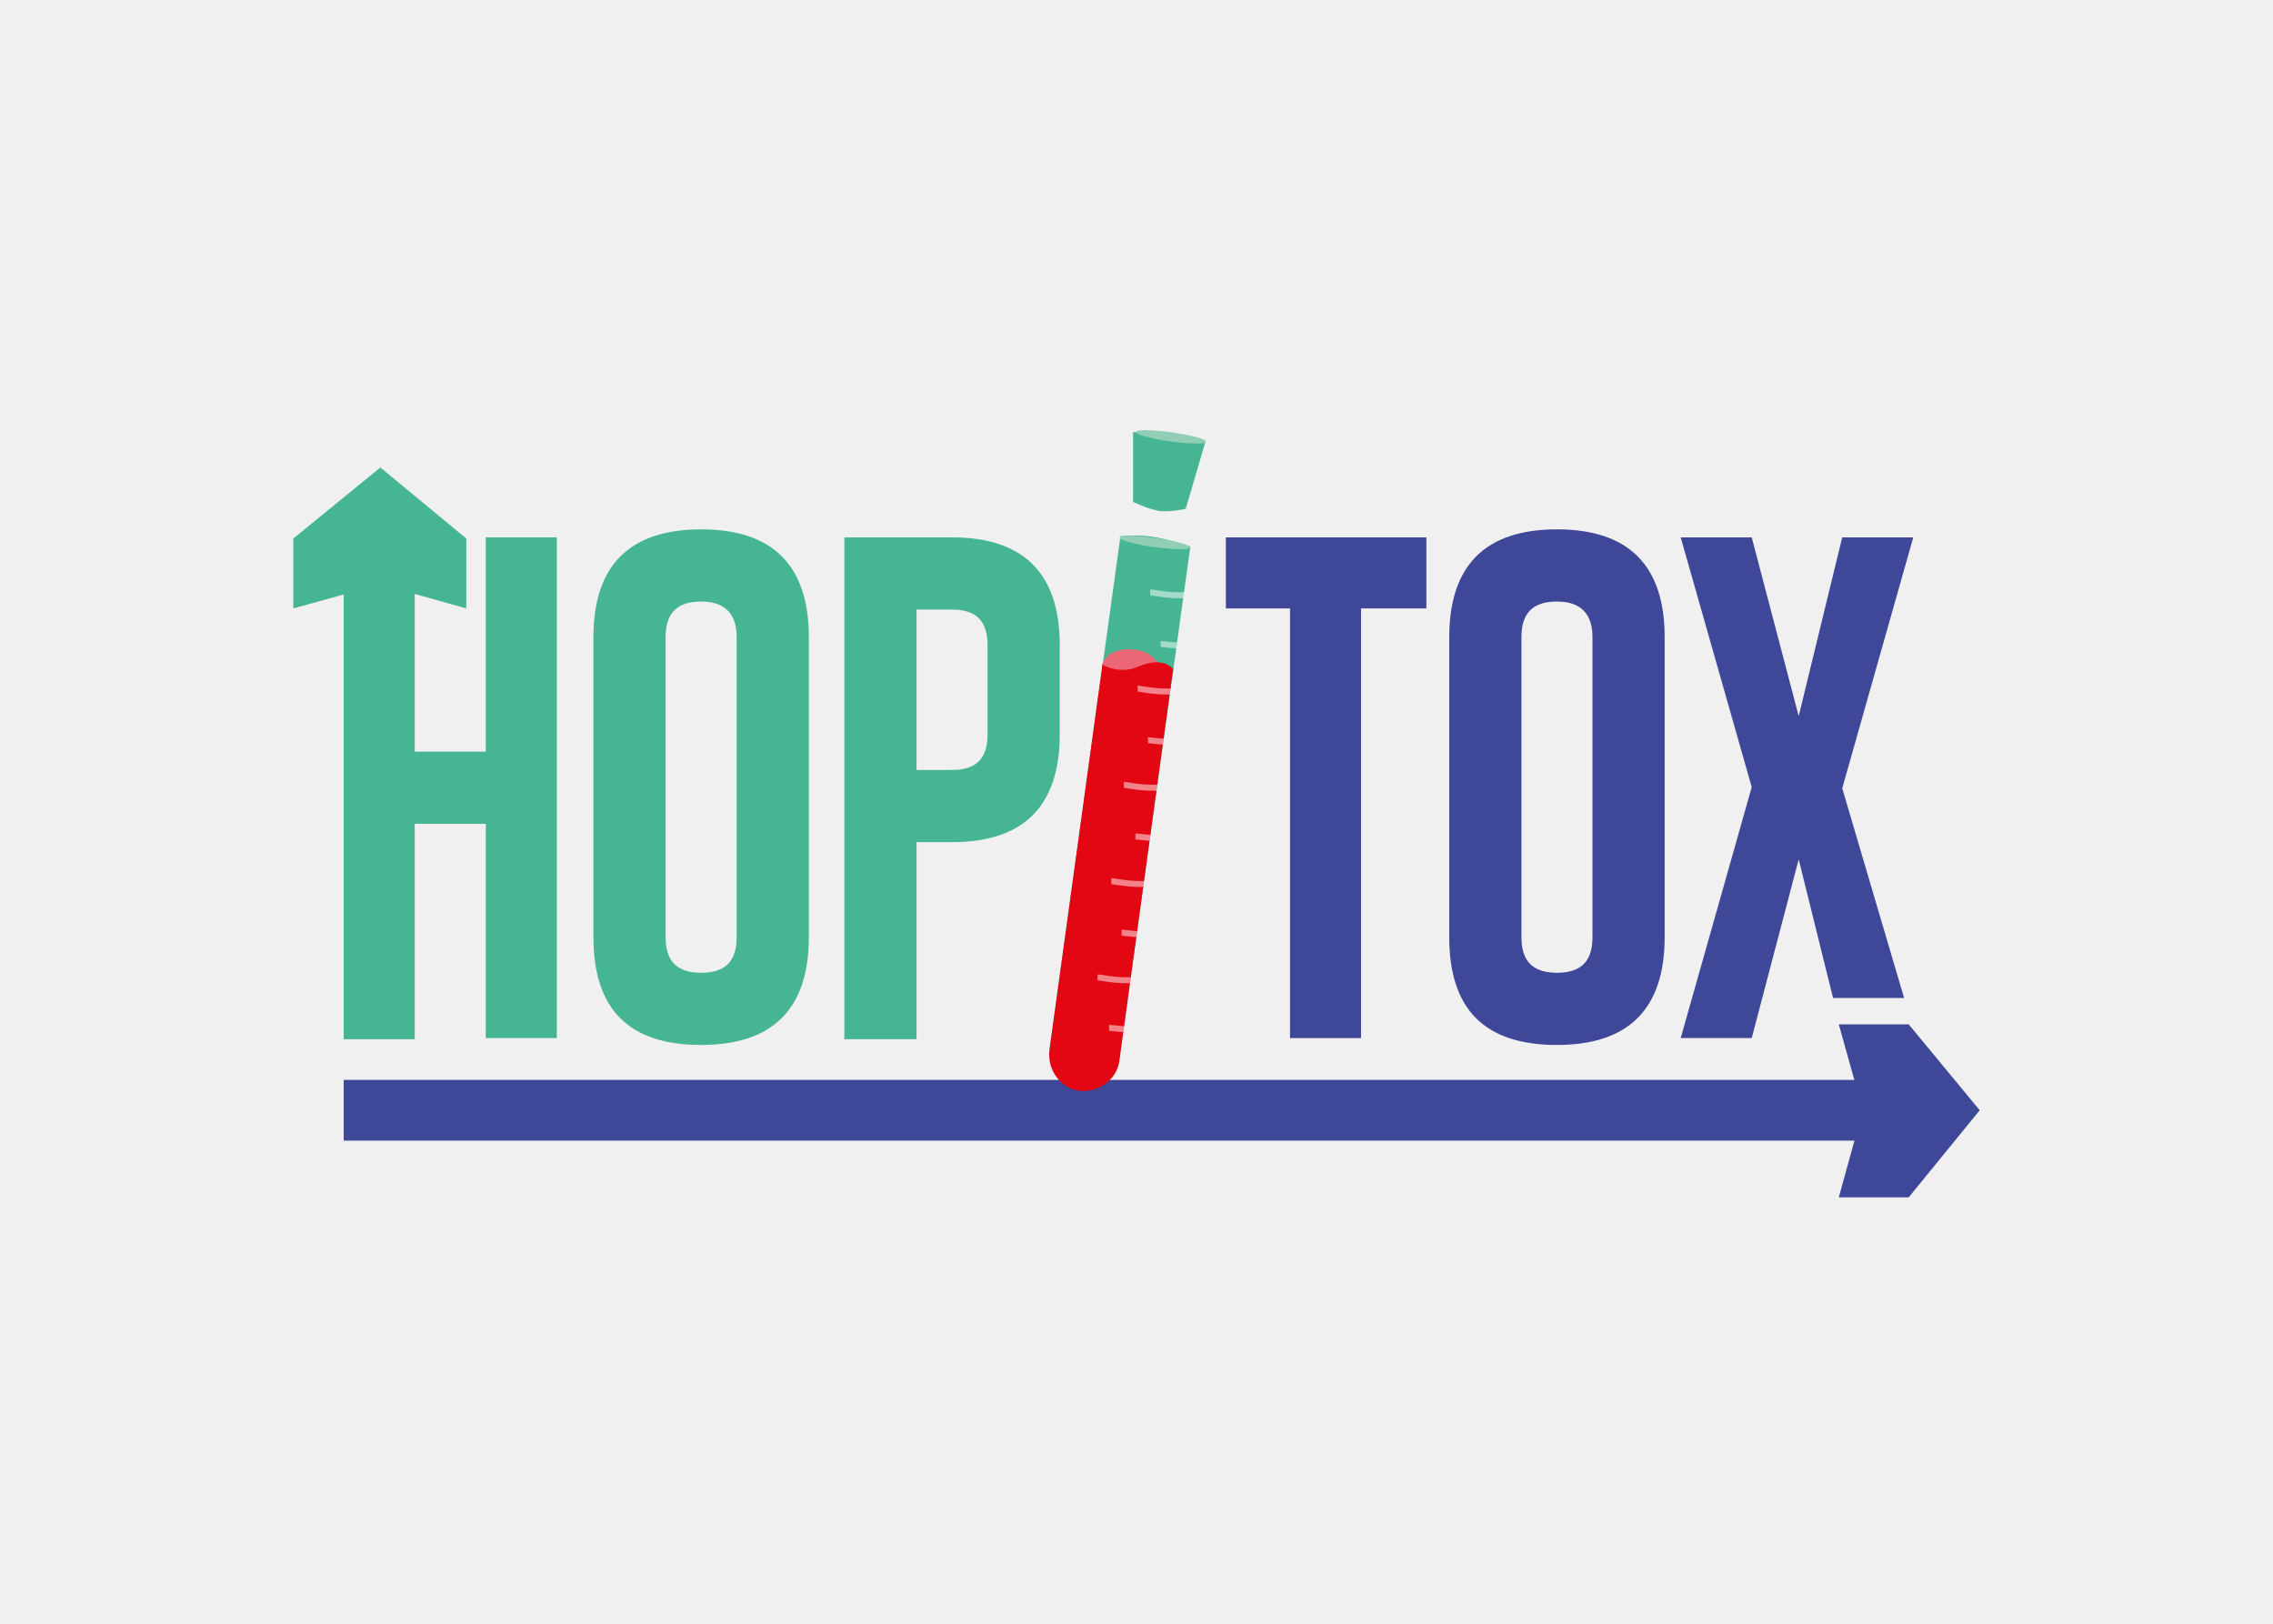
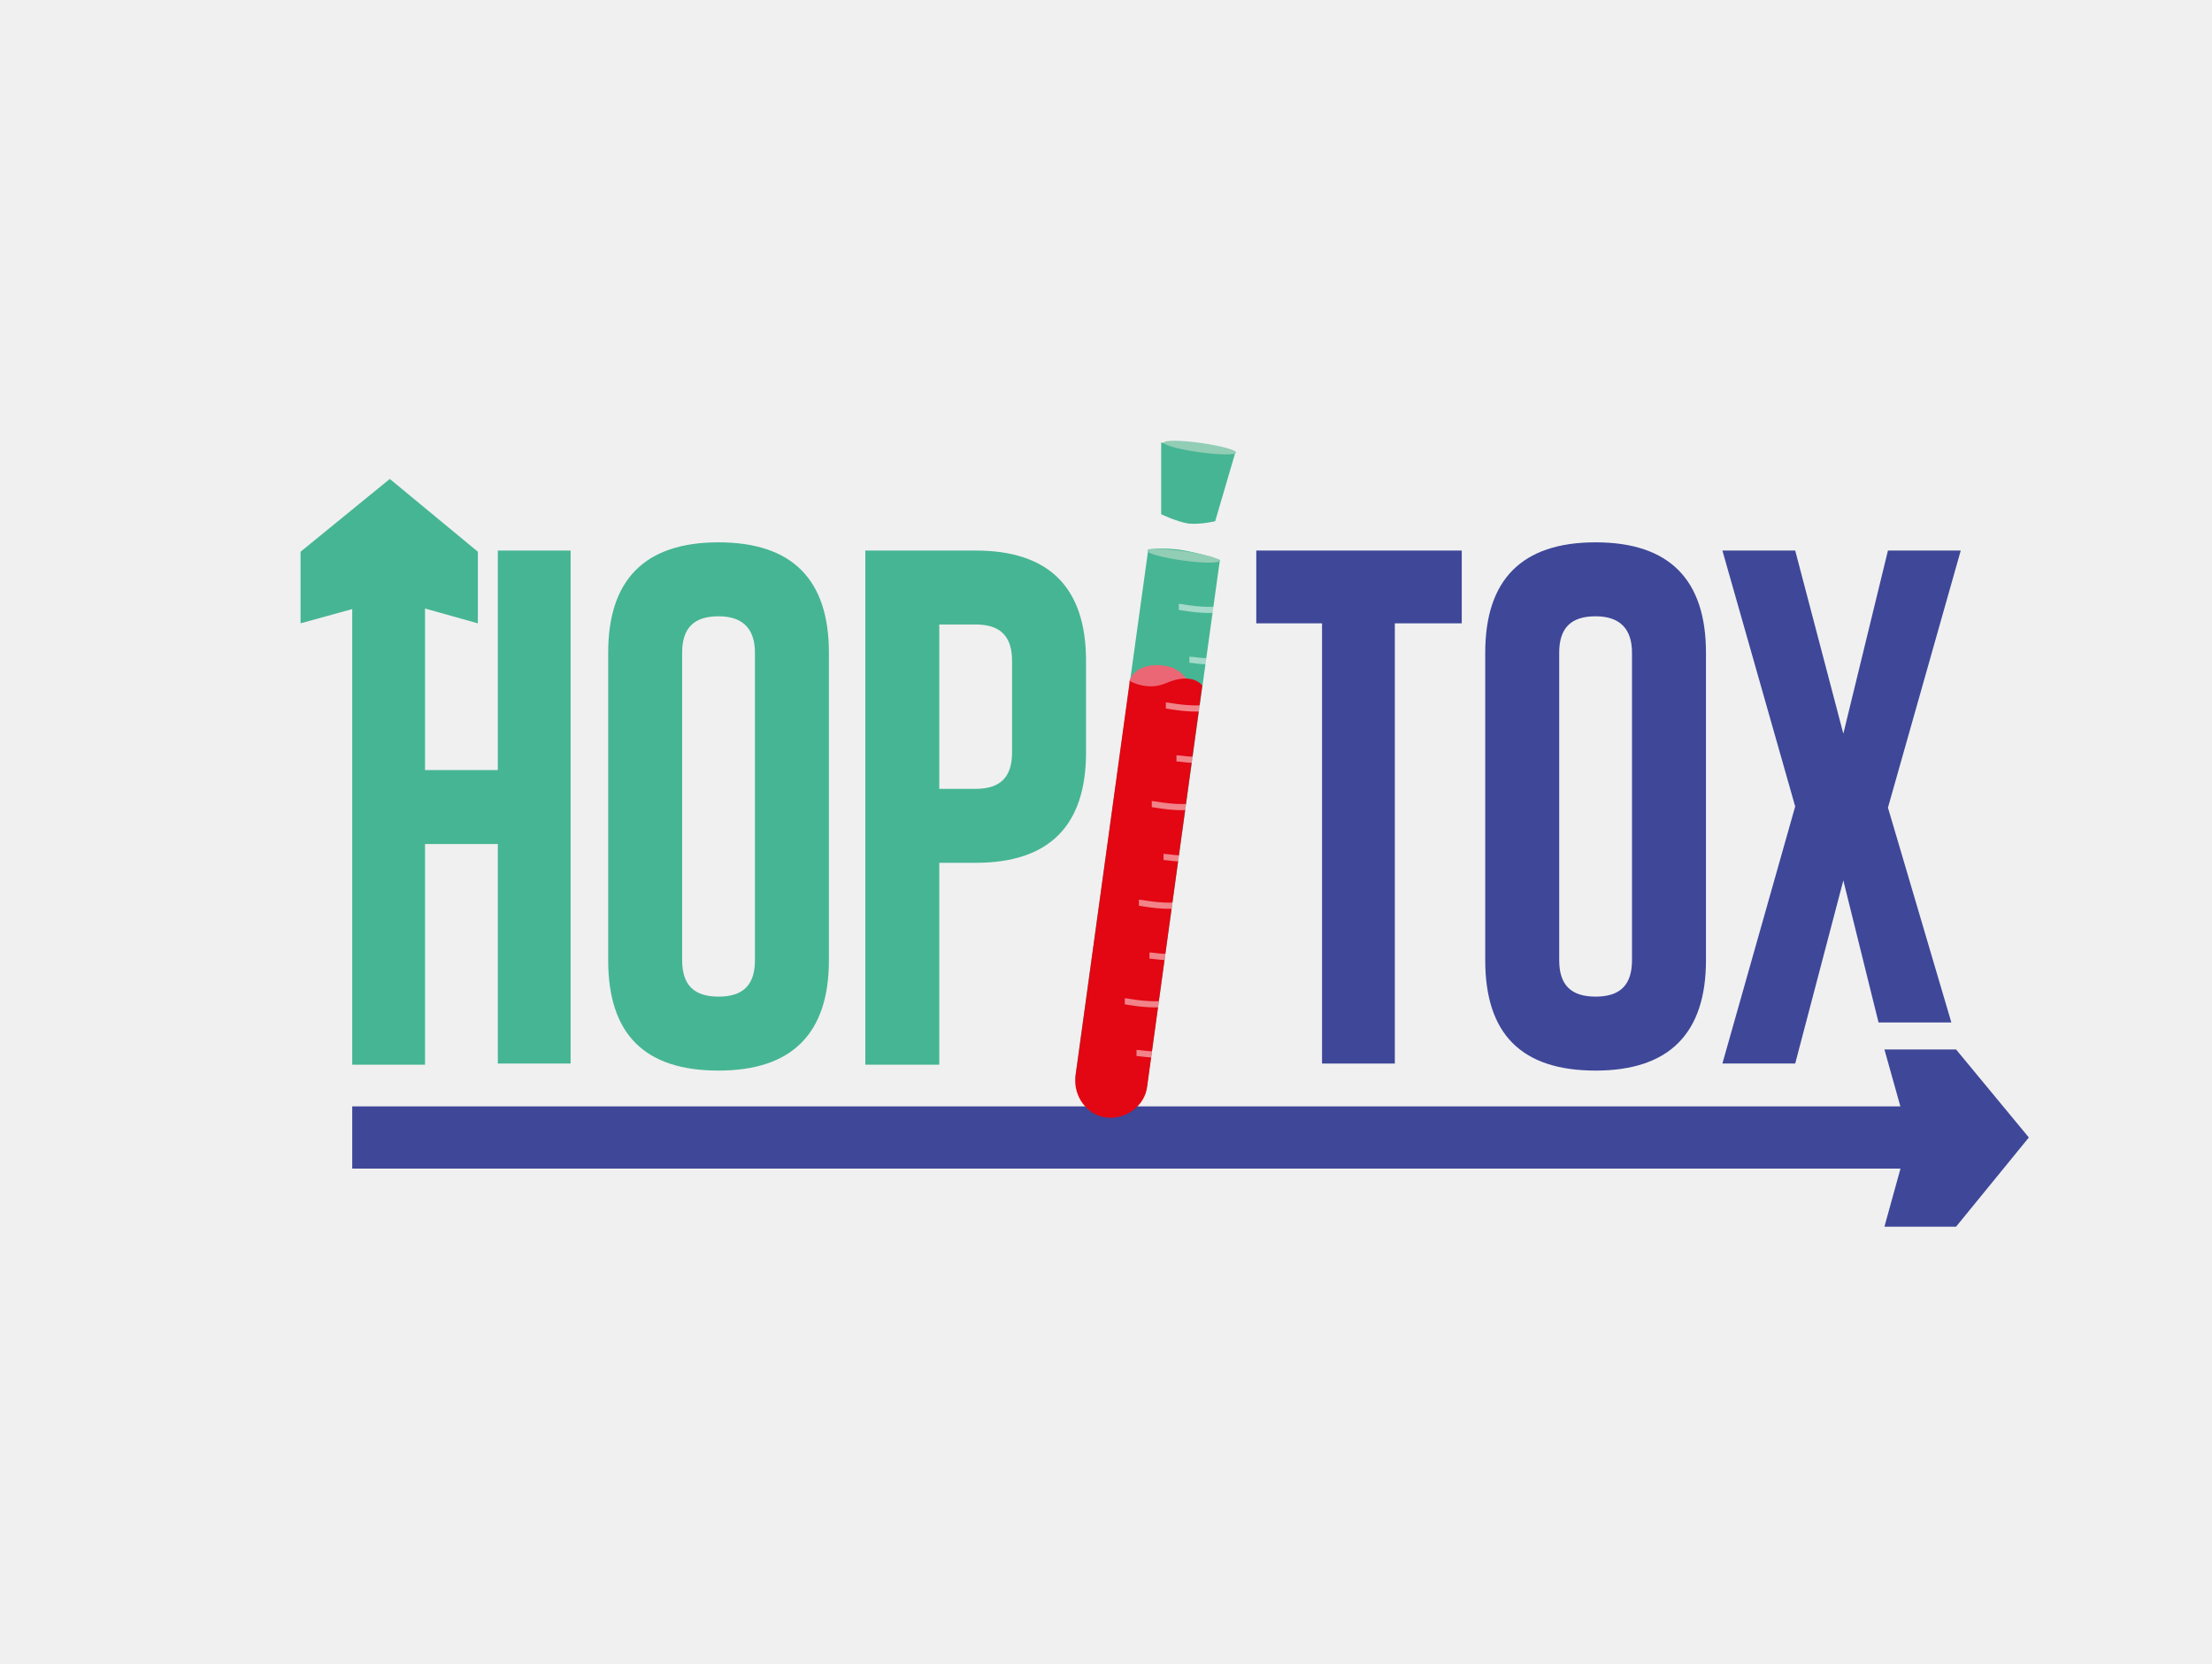
- <svg xmlns="http://www.w3.org/2000/svg" xmlns:xlink="http://www.w3.org/1999/xlink" version="1.1" id="Calque_1" x="0px" y="0px" viewBox="0 0 198.4 141.7" style="enable-background:new 0 0 198.4 141.7;" xml:space="preserve">
+ <svg xmlns="http://www.w3.org/2000/svg" xmlns:xlink="http://www.w3.org/1999/xlink" version="1.1" id="Calque_1" x="0px" y="0px" viewBox="0 0 188.4 141.7" style="enable-background:new 0 0 198.4 141.7;" xml:space="preserve">
  <style type="text/css">
	.st0{fill:#3E4798;}
	.st1{fill:#46B593;}
	.st2{fill:none;stroke:#3E4798;stroke-width:5.3;stroke-miterlimit:10;}
	.st3{fill:#92CDB5;}
	.st4{fill:#EC6775;}
	.st5{fill:#E30613;}
	.st6{opacity:0.5;clip-path:url(#SVGID_2_);}
	.st7{fill:#FFFFFF;stroke:#FFFFFF;stroke-width:0.524;stroke-miterlimit:10;}
</style>
  <g>
    <g>
      <path class="st0" d="M146.7,46.9h6.2l4.1,15.6l3.8-15.6h6.2l-6.2,21.9l5.4,18.3h-6.2l-0.2-0.8L157,75l-4.1,15.6h-6.2l6.2-21.9    L146.7,46.9z" />
      <path class="st1" d="M36.2,47.4v18.2h6.2V46.9h6.2v43.7h-6.2V71.9h-6.2v18.8H30V47.4H36.2z" />
      <path class="st1" d="M70.6,55.6v26.2c0,6.2-3.1,9.4-9.4,9.4s-9.4-3.1-9.4-9.4V55.6c0-6.2,3.1-9.4,9.4-9.4S70.6,49.4,70.6,55.6z     M61.2,52.5c-2.1,0-3.1,1-3.1,3.1v26.2c0,2.1,1,3.1,3.1,3.1s3.1-1,3.1-3.1V55.6C64.3,53.6,63.3,52.5,61.2,52.5z" />
      <path class="st1" d="M73.7,90.6V46.9h9.4c6.2,0,9.4,3.1,9.4,9.4v7.8c0,6.2-3.1,9.4-9.4,9.4H80v17.2H73.7z M80,53.1v14.1h3.1    c2.1,0,3.1-1,3.1-3.1v-7.8c0-2.1-1-3.1-3.1-3.1H80z" />
      <path class="st0" d="M124.4,53.1h-5.6v37.5h-6.2V53.1h-5.6v-6.2h17.5V53.1z" />
      <path class="st0" d="M145.3,55.6v26.2c0,6.2-3.1,9.4-9.4,9.4s-9.4-3.1-9.4-9.4V55.6c0-6.2,3.1-9.4,9.4-9.4S145.3,49.4,145.3,55.6z     M135.9,52.5c-2.1,0-3.1,1-3.1,3.1v26.2c0,2.1,1,3.1,3.1,3.1s3.1-1,3.1-3.1V55.6C139,53.6,138,52.5,135.9,52.5z" />
    </g>
    <line class="st2" x1="164.5" y1="96.9" x2="30" y2="96.9" />
    <polygon class="st0" points="172.8,96.9 166.6,89.4 160.5,89.4 162.6,96.9 160.5,104.5 166.6,104.5  " />
    <polygon class="st1" points="33.2,40.8 25.6,47 25.6,53.1 33.2,51 40.7,53.1 40.7,47  " />
    <g>
      <g>
        <path class="st1" d="M105.2,38.6l-1.7,5.8c0,0-1.2,0.3-2.3,0.2c-1.1-0.2-2.3-0.8-2.3-0.8l0-6.1L105.2,38.6z" />
        <g>
          <g>
            <path class="st1" d="M97.7,92.5l6.2-44.8c-0.9-0.3-1.9-0.6-3-0.8c-1.1-0.2-2.2-0.2-3.1-0.1l-6.2,44.8       C91.3,93.4,97.5,94.2,97.7,92.5z" />
          </g>
          <ellipse transform="matrix(0.1376 -0.9905 0.9905 0.1376 40.0699 140.6838)" class="st3" cx="100.8" cy="47.3" rx="0.4" ry="3.1" />
          <path class="st4" d="M99.6,56.8c-1.1-0.3-2.9-0.2-3.4,1.2c0.2,0.4,0.6,0.6,1.7,0.8s3.5,0.2,4.4,0.1      C101.1,58.3,101,57.2,99.6,56.8z" />
        </g>
        <ellipse transform="matrix(0.1376 -0.9905 0.9905 0.1376 50.3064 134.1012)" class="st3" cx="102.2" cy="38.2" rx="0.4" ry="3.1" />
        <path class="st5" d="M99.3,58.2c-1.6,0.7-3.1-0.2-3.1-0.2l0,0.2l0,0l-4.6,33.5c-0.2,1.7,1,3.3,2.6,3.5c1.7,0.2,3.3-1,3.5-2.6     l4.6-33.5l0.1-0.7C102.4,58.4,101.6,57.2,99.3,58.2z" />
      </g>
      <g>
        <defs>
          <path id="SVGID_1_" d="M94.2,95.2c1.7,0.2,3.3-1,3.5-2.6l6.2-44.8c-0.9-0.3-1.9-0.6-3-0.8c-1.1-0.2-2.2-0.2-3.1-0.1l-6.2,44.8      C91.3,93.4,92.5,95,94.2,95.2z" />
        </defs>
        <clipPath id="SVGID_2_">
          <use xlink:href="#SVGID_1_" style="overflow:visible;" />
        </clipPath>
        <g class="st6">
          <g>
            <path class="st7" d="M100.4,51.7c0.3,0,2.3,0.5,4.1,0.1" />
            <path class="st7" d="M101.3,56.2c0.3,0,1.3,0.2,2,0.1" />
          </g>
          <g>
            <path class="st7" d="M99.3,60.1c0.3,0,2.3,0.5,4.1,0.1" />
            <path class="st7" d="M100.2,64.6c0.3,0,1.3,0.2,2,0.1" />
          </g>
          <g>
            <path class="st7" d="M98.1,68.5c0.3,0,2.3,0.5,4.1,0.1" />
            <path class="st7" d="M99.1,73c0.3,0,1.3,0.2,2,0.1" />
          </g>
          <g>
            <path class="st7" d="M97,76.9c0.3,0,2.3,0.5,4.1,0.1" />
            <path class="st7" d="M97.9,81.4c0.3,0,1.3,0.2,2,0.1" />
          </g>
          <g>
            <path class="st7" d="M95.8,85.3c0.3,0,2.3,0.5,4.1,0.1" />
            <path class="st7" d="M96.8,89.7c0.3,0,1.3,0.2,2,0.1" />
          </g>
        </g>
      </g>
    </g>
  </g>
</svg>
